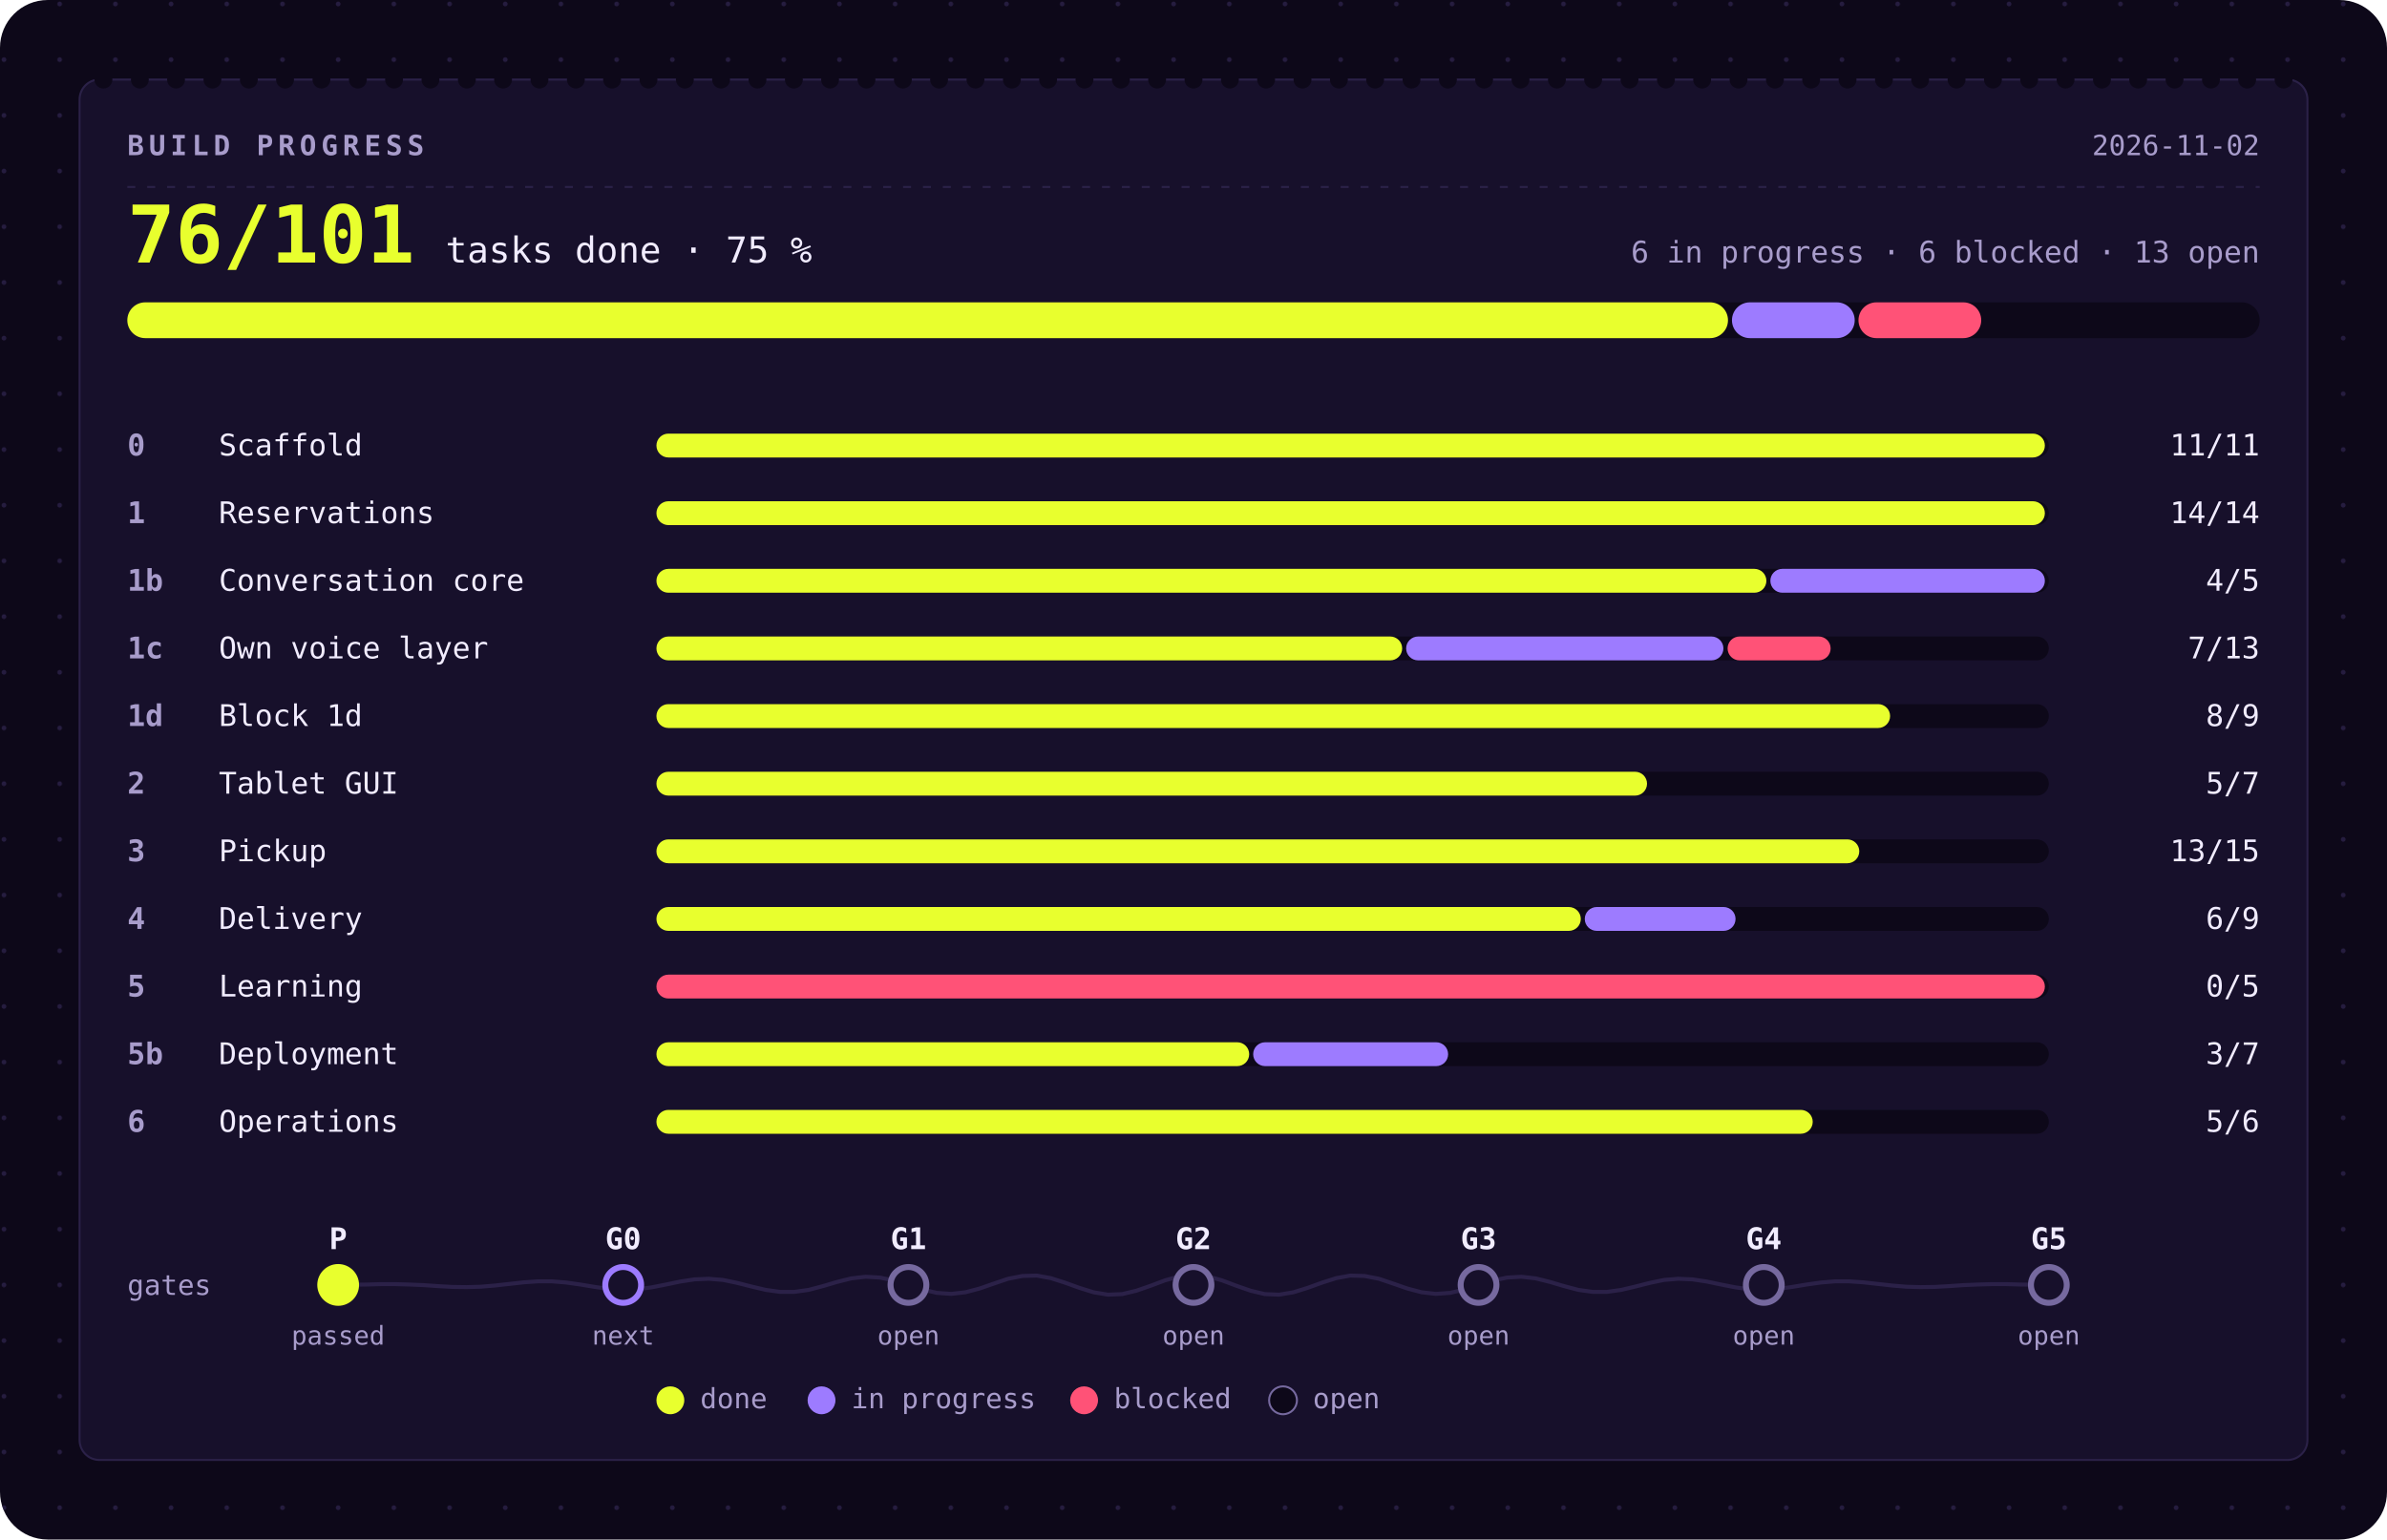
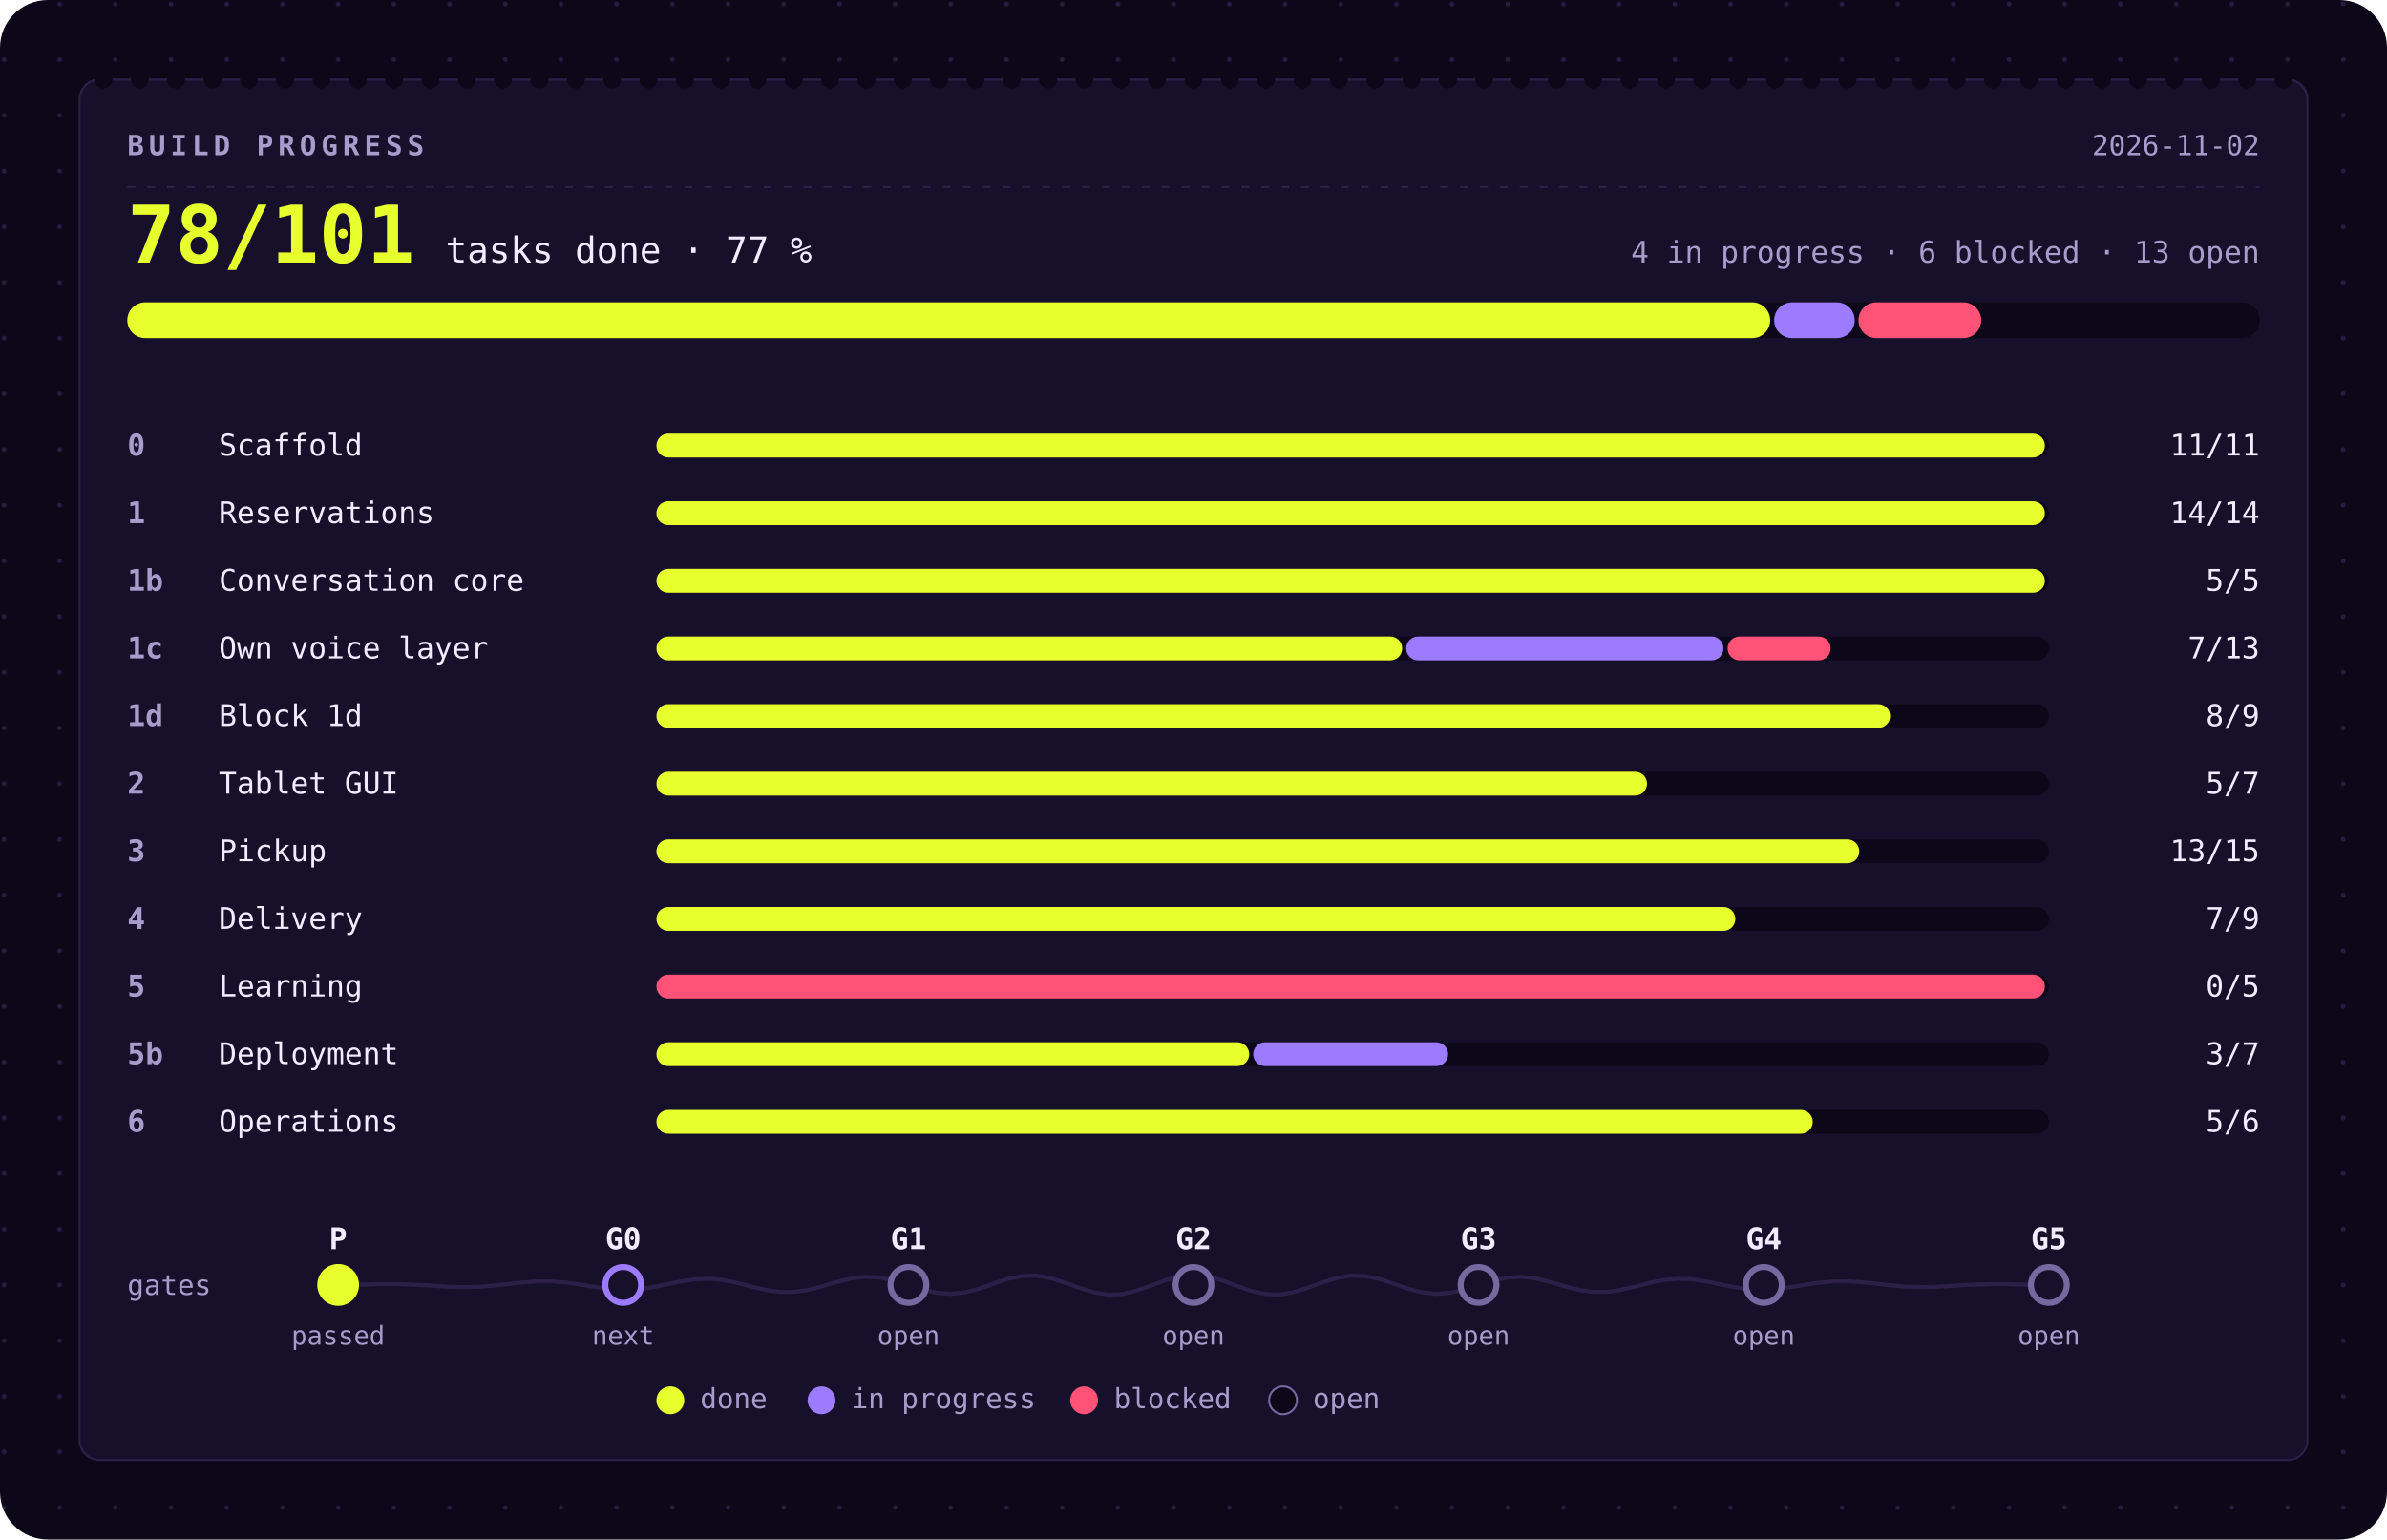
<svg xmlns="http://www.w3.org/2000/svg" width="1200" height="774" viewBox="0 0 1200 774" role="img" aria-labelledby="t d">
  <style>text{font-family:ui-monospace, 'JetBrains Mono', 'SF Mono', Menlo, Consolas, 'DejaVu Sans Mono', monospace}</style>
  <defs>
    <filter id="glow" filterUnits="userSpaceOnUse" x="0" y="0" width="1200" height="774">
      <feGaussianBlur stdDeviation="6" />
    </filter>
    <filter id="soft" filterUnits="userSpaceOnUse" x="0" y="0" width="1200" height="774">
      <feGaussianBlur stdDeviation="2.2" />
    </filter>
  </defs>
  <rect width="1200" height="774" rx="24" fill="#0D0819" />
  <pattern id="dots" width="28" height="28" patternUnits="userSpaceOnUse">
    <circle cx="2" cy="2" r="1.2" fill="#2B2148" />
  </pattern>
  <rect width="1200" height="774" rx="24" fill="url(#dots)" opacity="0.8" />
  <rect x="40" y="40" width="1120" height="694" rx="10" fill="#17102B" stroke="#2B2148" />
  <circle cx="52" cy="40" r="4.5" fill="#0D0819" />
  <circle cx="70.3" cy="40" r="4.5" fill="#0D0819" />
  <circle cx="88.5" cy="40" r="4.5" fill="#0D0819" />
  <circle cx="106.8" cy="40" r="4.5" fill="#0D0819" />
  <circle cx="125.1" cy="40" r="4.5" fill="#0D0819" />
  <circle cx="143.3" cy="40" r="4.5" fill="#0D0819" />
  <circle cx="161.6" cy="40" r="4.5" fill="#0D0819" />
  <circle cx="179.9" cy="40" r="4.5" fill="#0D0819" />
  <circle cx="198.1" cy="40" r="4.5" fill="#0D0819" />
  <circle cx="216.4" cy="40" r="4.5" fill="#0D0819" />
  <circle cx="234.7" cy="40" r="4.5" fill="#0D0819" />
  <circle cx="252.9" cy="40" r="4.5" fill="#0D0819" />
  <circle cx="271.2" cy="40" r="4.5" fill="#0D0819" />
  <circle cx="289.5" cy="40" r="4.5" fill="#0D0819" />
  <circle cx="307.7" cy="40" r="4.5" fill="#0D0819" />
  <circle cx="326" cy="40" r="4.5" fill="#0D0819" />
  <circle cx="344.3" cy="40" r="4.5" fill="#0D0819" />
  <circle cx="362.5" cy="40" r="4.5" fill="#0D0819" />
  <circle cx="380.8" cy="40" r="4.5" fill="#0D0819" />
  <circle cx="399.1" cy="40" r="4.5" fill="#0D0819" />
  <circle cx="417.3" cy="40" r="4.5" fill="#0D0819" />
  <circle cx="435.6" cy="40" r="4.5" fill="#0D0819" />
  <circle cx="453.9" cy="40" r="4.5" fill="#0D0819" />
  <circle cx="472.1" cy="40" r="4.5" fill="#0D0819" />
  <circle cx="490.4" cy="40" r="4.5" fill="#0D0819" />
  <circle cx="508.7" cy="40" r="4.5" fill="#0D0819" />
  <circle cx="526.9" cy="40" r="4.5" fill="#0D0819" />
  <circle cx="545.2" cy="40" r="4.5" fill="#0D0819" />
  <circle cx="563.5" cy="40" r="4.5" fill="#0D0819" />
  <circle cx="581.7" cy="40" r="4.5" fill="#0D0819" />
  <circle cx="600" cy="40" r="4.5" fill="#0D0819" />
  <circle cx="618.3" cy="40" r="4.5" fill="#0D0819" />
  <circle cx="636.5" cy="40" r="4.5" fill="#0D0819" />
  <circle cx="654.8" cy="40" r="4.5" fill="#0D0819" />
  <circle cx="673.1" cy="40" r="4.5" fill="#0D0819" />
  <circle cx="691.3" cy="40" r="4.5" fill="#0D0819" />
  <circle cx="709.6" cy="40" r="4.5" fill="#0D0819" />
  <circle cx="727.9" cy="40" r="4.5" fill="#0D0819" />
  <circle cx="746.1" cy="40" r="4.5" fill="#0D0819" />
  <circle cx="764.4" cy="40" r="4.5" fill="#0D0819" />
  <circle cx="782.7" cy="40" r="4.5" fill="#0D0819" />
  <circle cx="800.9" cy="40" r="4.5" fill="#0D0819" />
  <circle cx="819.2" cy="40" r="4.5" fill="#0D0819" />
  <circle cx="837.5" cy="40" r="4.5" fill="#0D0819" />
  <circle cx="855.7" cy="40" r="4.5" fill="#0D0819" />
  <circle cx="874" cy="40" r="4.5" fill="#0D0819" />
  <circle cx="892.3" cy="40" r="4.5" fill="#0D0819" />
  <circle cx="910.5" cy="40" r="4.5" fill="#0D0819" />
  <circle cx="928.8" cy="40" r="4.5" fill="#0D0819" />
  <circle cx="947.1" cy="40" r="4.5" fill="#0D0819" />
  <circle cx="965.3" cy="40" r="4.5" fill="#0D0819" />
  <circle cx="983.6" cy="40" r="4.5" fill="#0D0819" />
  <circle cx="1001.9" cy="40" r="4.5" fill="#0D0819" />
  <circle cx="1020.1" cy="40" r="4.5" fill="#0D0819" />
  <circle cx="1038.4" cy="40" r="4.5" fill="#0D0819" />
  <circle cx="1056.7" cy="40" r="4.5" fill="#0D0819" />
  <circle cx="1074.9" cy="40" r="4.5" fill="#0D0819" />
  <circle cx="1093.2" cy="40" r="4.5" fill="#0D0819" />
  <circle cx="1111.5" cy="40" r="4.5" fill="#0D0819" />
  <circle cx="1129.7" cy="40" r="4.5" fill="#0D0819" />
  <circle cx="1148" cy="40" r="4.5" fill="#0D0819" />
  <text x="64" y="78" font-size="14" fill="#A89CCB" font-weight="700" letter-spacing="2.4">BUILD PROGRESS</text>
  <text x="1136" y="78" font-size="14" fill="#A89CCB" text-anchor="end">2026-11-02</text>
  <line x1="64" y1="94" x2="1136" y2="94" stroke="#2B2148" stroke-dasharray="4 6" />
-   <text x="64" y="132" font-size="40" fill="#E8FF2E" font-weight="700">76/101</text>
-   <text x="224" y="132" font-size="18" fill="#F1ECFF">tasks done · 75 %</text>
-   <text x="1136" y="132" font-size="15" fill="#A89CCB" text-anchor="end">6 in progress · 6 blocked · 13 open</text>
+   <text x="64" y="132" font-size="40" fill="#E8FF2E" font-weight="700">78/101</text>
+   <text x="224" y="132" font-size="18" fill="#F1ECFF">tasks done · 77 %</text>
+   <text x="1136" y="132" font-size="15" fill="#A89CCB" text-anchor="end">4 in progress · 6 blocked · 13 open</text>
  <rect x="64" y="152" width="1072" height="18" rx="9" fill="#0D0819" />
-   <rect x="64" y="152" width="804.7" height="18" rx="9" fill="#E8FF2E" />
-   <rect x="870.7" y="152" width="61.7" height="18" rx="9" fill="#9D7BFF" />
+   <rect x="64" y="152" width="825.9" height="18" rx="9" fill="#E8FF2E" />
+   <rect x="891.9" y="152" width="40.5" height="18" rx="9" fill="#9D7BFF" />
  <rect x="934.3" y="152" width="61.7" height="18" rx="9" fill="#FF5277" />
  <text x="64" y="229" font-size="15" fill="#A89CCB" font-weight="700">0</text>
  <text x="110" y="229" font-size="15" fill="#F1ECFF">Scaffold</text>
  <rect x="330" y="218" width="700" height="12" rx="6" fill="#0D0819" />
  <rect x="330" y="218" width="698" height="12" rx="6" fill="#E8FF2E" />
  <text x="1136" y="229" font-size="15" fill="#F1ECFF" text-anchor="end">11/11</text>
  <text x="64" y="263" font-size="15" fill="#A89CCB" font-weight="700">1</text>
  <text x="110" y="263" font-size="15" fill="#F1ECFF">Reservations</text>
  <rect x="330" y="252" width="700" height="12" rx="6" fill="#0D0819" />
  <rect x="330" y="252" width="698" height="12" rx="6" fill="#E8FF2E" />
  <text x="1136" y="263" font-size="15" fill="#F1ECFF" text-anchor="end">14/14</text>
  <text x="64" y="297" font-size="15" fill="#A89CCB" font-weight="700">1b</text>
  <text x="110" y="297" font-size="15" fill="#F1ECFF">Conversation core</text>
  <rect x="330" y="286" width="700" height="12" rx="6" fill="#0D0819" />
-   <rect x="330" y="286" width="558" height="12" rx="6" fill="#E8FF2E" />
-   <rect x="890" y="286" width="138" height="12" rx="6" fill="#9D7BFF" />
-   <text x="1136" y="297" font-size="15" fill="#F1ECFF" text-anchor="end">4/5</text>
+   <rect x="330" y="286" width="698" height="12" rx="6" fill="#E8FF2E" />
+   <text x="1136" y="297" font-size="15" fill="#F1ECFF" text-anchor="end">5/5</text>
  <text x="64" y="331" font-size="15" fill="#A89CCB" font-weight="700">1c</text>
  <text x="110" y="331" font-size="15" fill="#F1ECFF">Own voice layer</text>
  <rect x="330" y="320" width="700" height="12" rx="6" fill="#0D0819" />
  <rect x="330" y="320" width="374.9" height="12" rx="6" fill="#E8FF2E" />
  <rect x="706.9" y="320" width="159.5" height="12" rx="6" fill="#9D7BFF" />
  <rect x="868.5" y="320" width="51.8" height="12" rx="6" fill="#FF5277" />
  <text x="1136" y="331" font-size="15" fill="#F1ECFF" text-anchor="end">7/13</text>
  <text x="64" y="365" font-size="15" fill="#A89CCB" font-weight="700">1d</text>
  <text x="110" y="365" font-size="15" fill="#F1ECFF">Block 1d</text>
  <rect x="330" y="354" width="700" height="12" rx="6" fill="#0D0819" />
  <rect x="330" y="354" width="620.2" height="12" rx="6" fill="#E8FF2E" />
  <text x="1136" y="365" font-size="15" fill="#F1ECFF" text-anchor="end">8/9</text>
  <text x="64" y="399" font-size="15" fill="#A89CCB" font-weight="700">2</text>
  <text x="110" y="399" font-size="15" fill="#F1ECFF">Tablet GUI</text>
  <rect x="330" y="388" width="700" height="12" rx="6" fill="#0D0819" />
  <rect x="330" y="388" width="498" height="12" rx="6" fill="#E8FF2E" />
  <text x="1136" y="399" font-size="15" fill="#F1ECFF" text-anchor="end">5/7</text>
  <text x="64" y="433" font-size="15" fill="#A89CCB" font-weight="700">3</text>
  <text x="110" y="433" font-size="15" fill="#F1ECFF">Pickup</text>
  <rect x="330" y="422" width="700" height="12" rx="6" fill="#0D0819" />
  <rect x="330" y="422" width="604.7" height="12" rx="6" fill="#E8FF2E" />
  <text x="1136" y="433" font-size="15" fill="#F1ECFF" text-anchor="end">13/15</text>
  <text x="64" y="467" font-size="15" fill="#A89CCB" font-weight="700">4</text>
  <text x="110" y="467" font-size="15" fill="#F1ECFF">Delivery</text>
  <rect x="330" y="456" width="700" height="12" rx="6" fill="#0D0819" />
-   <rect x="330" y="456" width="464.7" height="12" rx="6" fill="#E8FF2E" />
-   <rect x="796.7" y="456" width="75.8" height="12" rx="6" fill="#9D7BFF" />
-   <text x="1136" y="467" font-size="15" fill="#F1ECFF" text-anchor="end">6/9</text>
+   <rect x="330" y="456" width="542.4" height="12" rx="6" fill="#E8FF2E" />
+   <text x="1136" y="467" font-size="15" fill="#F1ECFF" text-anchor="end">7/9</text>
  <text x="64" y="501" font-size="15" fill="#A89CCB" font-weight="700">5</text>
  <text x="110" y="501" font-size="15" fill="#F1ECFF">Learning</text>
  <rect x="330" y="490" width="700" height="12" rx="6" fill="#0D0819" />
  <rect x="330" y="490" width="698" height="12" rx="6" fill="#FF5277" />
  <text x="1136" y="501" font-size="15" fill="#F1ECFF" text-anchor="end">0/5</text>
  <text x="64" y="535" font-size="15" fill="#A89CCB" font-weight="700">5b</text>
  <text x="110" y="535" font-size="15" fill="#F1ECFF">Deployment</text>
  <rect x="330" y="524" width="700" height="12" rx="6" fill="#0D0819" />
  <rect x="330" y="524" width="298" height="12" rx="6" fill="#E8FF2E" />
  <rect x="630" y="524" width="98" height="12" rx="6" fill="#9D7BFF" />
  <text x="1136" y="535" font-size="15" fill="#F1ECFF" text-anchor="end">3/7</text>
  <text x="64" y="569" font-size="15" fill="#A89CCB" font-weight="700">6</text>
  <text x="110" y="569" font-size="15" fill="#F1ECFF">Operations</text>
  <rect x="330" y="558" width="700" height="12" rx="6" fill="#0D0819" />
  <rect x="330" y="558" width="581.3" height="12" rx="6" fill="#E8FF2E" />
  <text x="1136" y="569" font-size="15" fill="#F1ECFF" text-anchor="end">5/6</text>
  <path d="M170 646 L177.2 645.9 L184.3 645.8 L191.5 645.6 L198.7 645.6 L205.8 645.8 L213 646.1 L220.2 646.6 L227.3 647 L234.5 647.1 L241.7 646.9 L248.8 646.3 L256 645.5 L263.2 644.7 L270.3 644.2 L277.5 644.2 L284.7 644.8 L291.8 645.8 L299 647 L306.2 648 L313.3 648.5 L320.5 648.2 L327.7 647.2 L334.8 645.8 L342 644.3 L349.2 643.2 L356.3 642.9 L363.5 643.5 L370.7 645 L377.8 646.8 L385 648.5 L392.2 649.5 L399.3 649.5 L406.5 648.5 L413.7 646.6 L420.8 644.5 L428 642.7 L435.2 641.9 L442.3 642.3 L449.5 643.8 L456.7 646 L463.8 648.3 L471 650 L478.2 650.5 L485.3 649.7 L492.5 647.8 L499.7 645.3 L506.8 642.9 L514 641.5 L521.2 641.3 L528.3 642.6 L535.5 644.9 L542.7 647.5 L549.8 649.7 L557 650.9 L564.2 650.6 L571.3 648.9 L578.5 646.4 L585.7 643.7 L592.8 641.7 L600 641 L607.2 641.7 L614.3 643.7 L621.5 646.4 L628.7 648.9 L635.8 650.6 L643 650.9 L650.2 649.7 L657.3 647.5 L664.5 644.9 L671.7 642.6 L678.8 641.3 L686 641.5 L693.2 642.9 L700.3 645.3 L707.5 647.8 L714.7 649.7 L721.8 650.5 L729 650 L736.2 648.3 L743.3 646 L750.5 643.8 L757.7 642.3 L764.8 641.9 L772 642.7 L779.2 644.5 L786.3 646.6 L793.5 648.5 L800.7 649.5 L807.8 649.5 L815 648.5 L822.2 646.8 L829.3 645 L836.5 643.5 L843.7 642.9 L850.8 643.2 L858 644.3 L865.2 645.8 L872.3 647.2 L879.5 648.2 L886.7 648.5 L893.8 648 L901 647 L908.2 645.8 L915.3 644.8 L922.5 644.2 L929.7 644.2 L936.8 644.7 L944 645.5 L951.2 646.3 L958.3 646.9 L965.5 647.1 L972.7 647 L979.8 646.6 L987 646.1 L994.2 645.8 L1001.3 645.6 L1008.5 645.6 L1015.7 645.8 L1022.8 645.9 L1030 646" fill="none" stroke="#2B2148" stroke-width="2" />
  <circle cx="170" cy="646" r="9" fill="#E8FF2E" stroke="#E8FF2E" stroke-width="3" />
  <text x="170" y="628" font-size="15" fill="#F1ECFF" text-anchor="middle" font-weight="700">P</text>
  <text x="170" y="676" font-size="13" fill="#A89CCB" text-anchor="middle">passed</text>
  <circle cx="313.3" cy="646" r="9" fill="#17102B" stroke="#9D7BFF" stroke-width="3" />
  <text x="313.3" y="628" font-size="15" fill="#F1ECFF" text-anchor="middle" font-weight="700">G0</text>
  <text x="313.3" y="676" font-size="13" fill="#A89CCB" text-anchor="middle">next</text>
  <circle cx="456.7" cy="646" r="9" fill="#17102B" stroke="#76699F" stroke-width="3" />
  <text x="456.7" y="628" font-size="15" fill="#F1ECFF" text-anchor="middle" font-weight="700">G1</text>
  <text x="456.7" y="676" font-size="13" fill="#A89CCB" text-anchor="middle">open</text>
  <circle cx="600" cy="646" r="9" fill="#17102B" stroke="#76699F" stroke-width="3" />
  <text x="600" y="628" font-size="15" fill="#F1ECFF" text-anchor="middle" font-weight="700">G2</text>
  <text x="600" y="676" font-size="13" fill="#A89CCB" text-anchor="middle">open</text>
  <circle cx="743.3" cy="646" r="9" fill="#17102B" stroke="#76699F" stroke-width="3" />
  <text x="743.3" y="628" font-size="15" fill="#F1ECFF" text-anchor="middle" font-weight="700">G3</text>
  <text x="743.3" y="676" font-size="13" fill="#A89CCB" text-anchor="middle">open</text>
  <circle cx="886.7" cy="646" r="9" fill="#17102B" stroke="#76699F" stroke-width="3" />
  <text x="886.7" y="628" font-size="15" fill="#F1ECFF" text-anchor="middle" font-weight="700">G4</text>
  <text x="886.7" y="676" font-size="13" fill="#A89CCB" text-anchor="middle">open</text>
  <circle cx="1030" cy="646" r="9" fill="#17102B" stroke="#76699F" stroke-width="3" />
  <text x="1030" y="628" font-size="15" fill="#F1ECFF" text-anchor="middle" font-weight="700">G5</text>
  <text x="1030" y="676" font-size="13" fill="#A89CCB" text-anchor="middle">open</text>
  <text x="64" y="651" font-size="14" fill="#A89CCB">gates</text>
  <rect x="330" y="697" width="14" height="14" rx="7" fill="#E8FF2E" />
  <text x="352" y="708" font-size="14" fill="#A89CCB">done</text>
  <rect x="406" y="697" width="14" height="14" rx="7" fill="#9D7BFF" />
  <text x="428" y="708" font-size="14" fill="#A89CCB">in progress</text>
  <rect x="538" y="697" width="14" height="14" rx="7" fill="#FF5277" />
  <text x="560" y="708" font-size="14" fill="#A89CCB">blocked</text>
  <rect x="638" y="697" width="14" height="14" rx="7" fill="#0D0819" stroke="#76699F" />
  <text x="660" y="708" font-size="14" fill="#A89CCB">open</text>
</svg>
